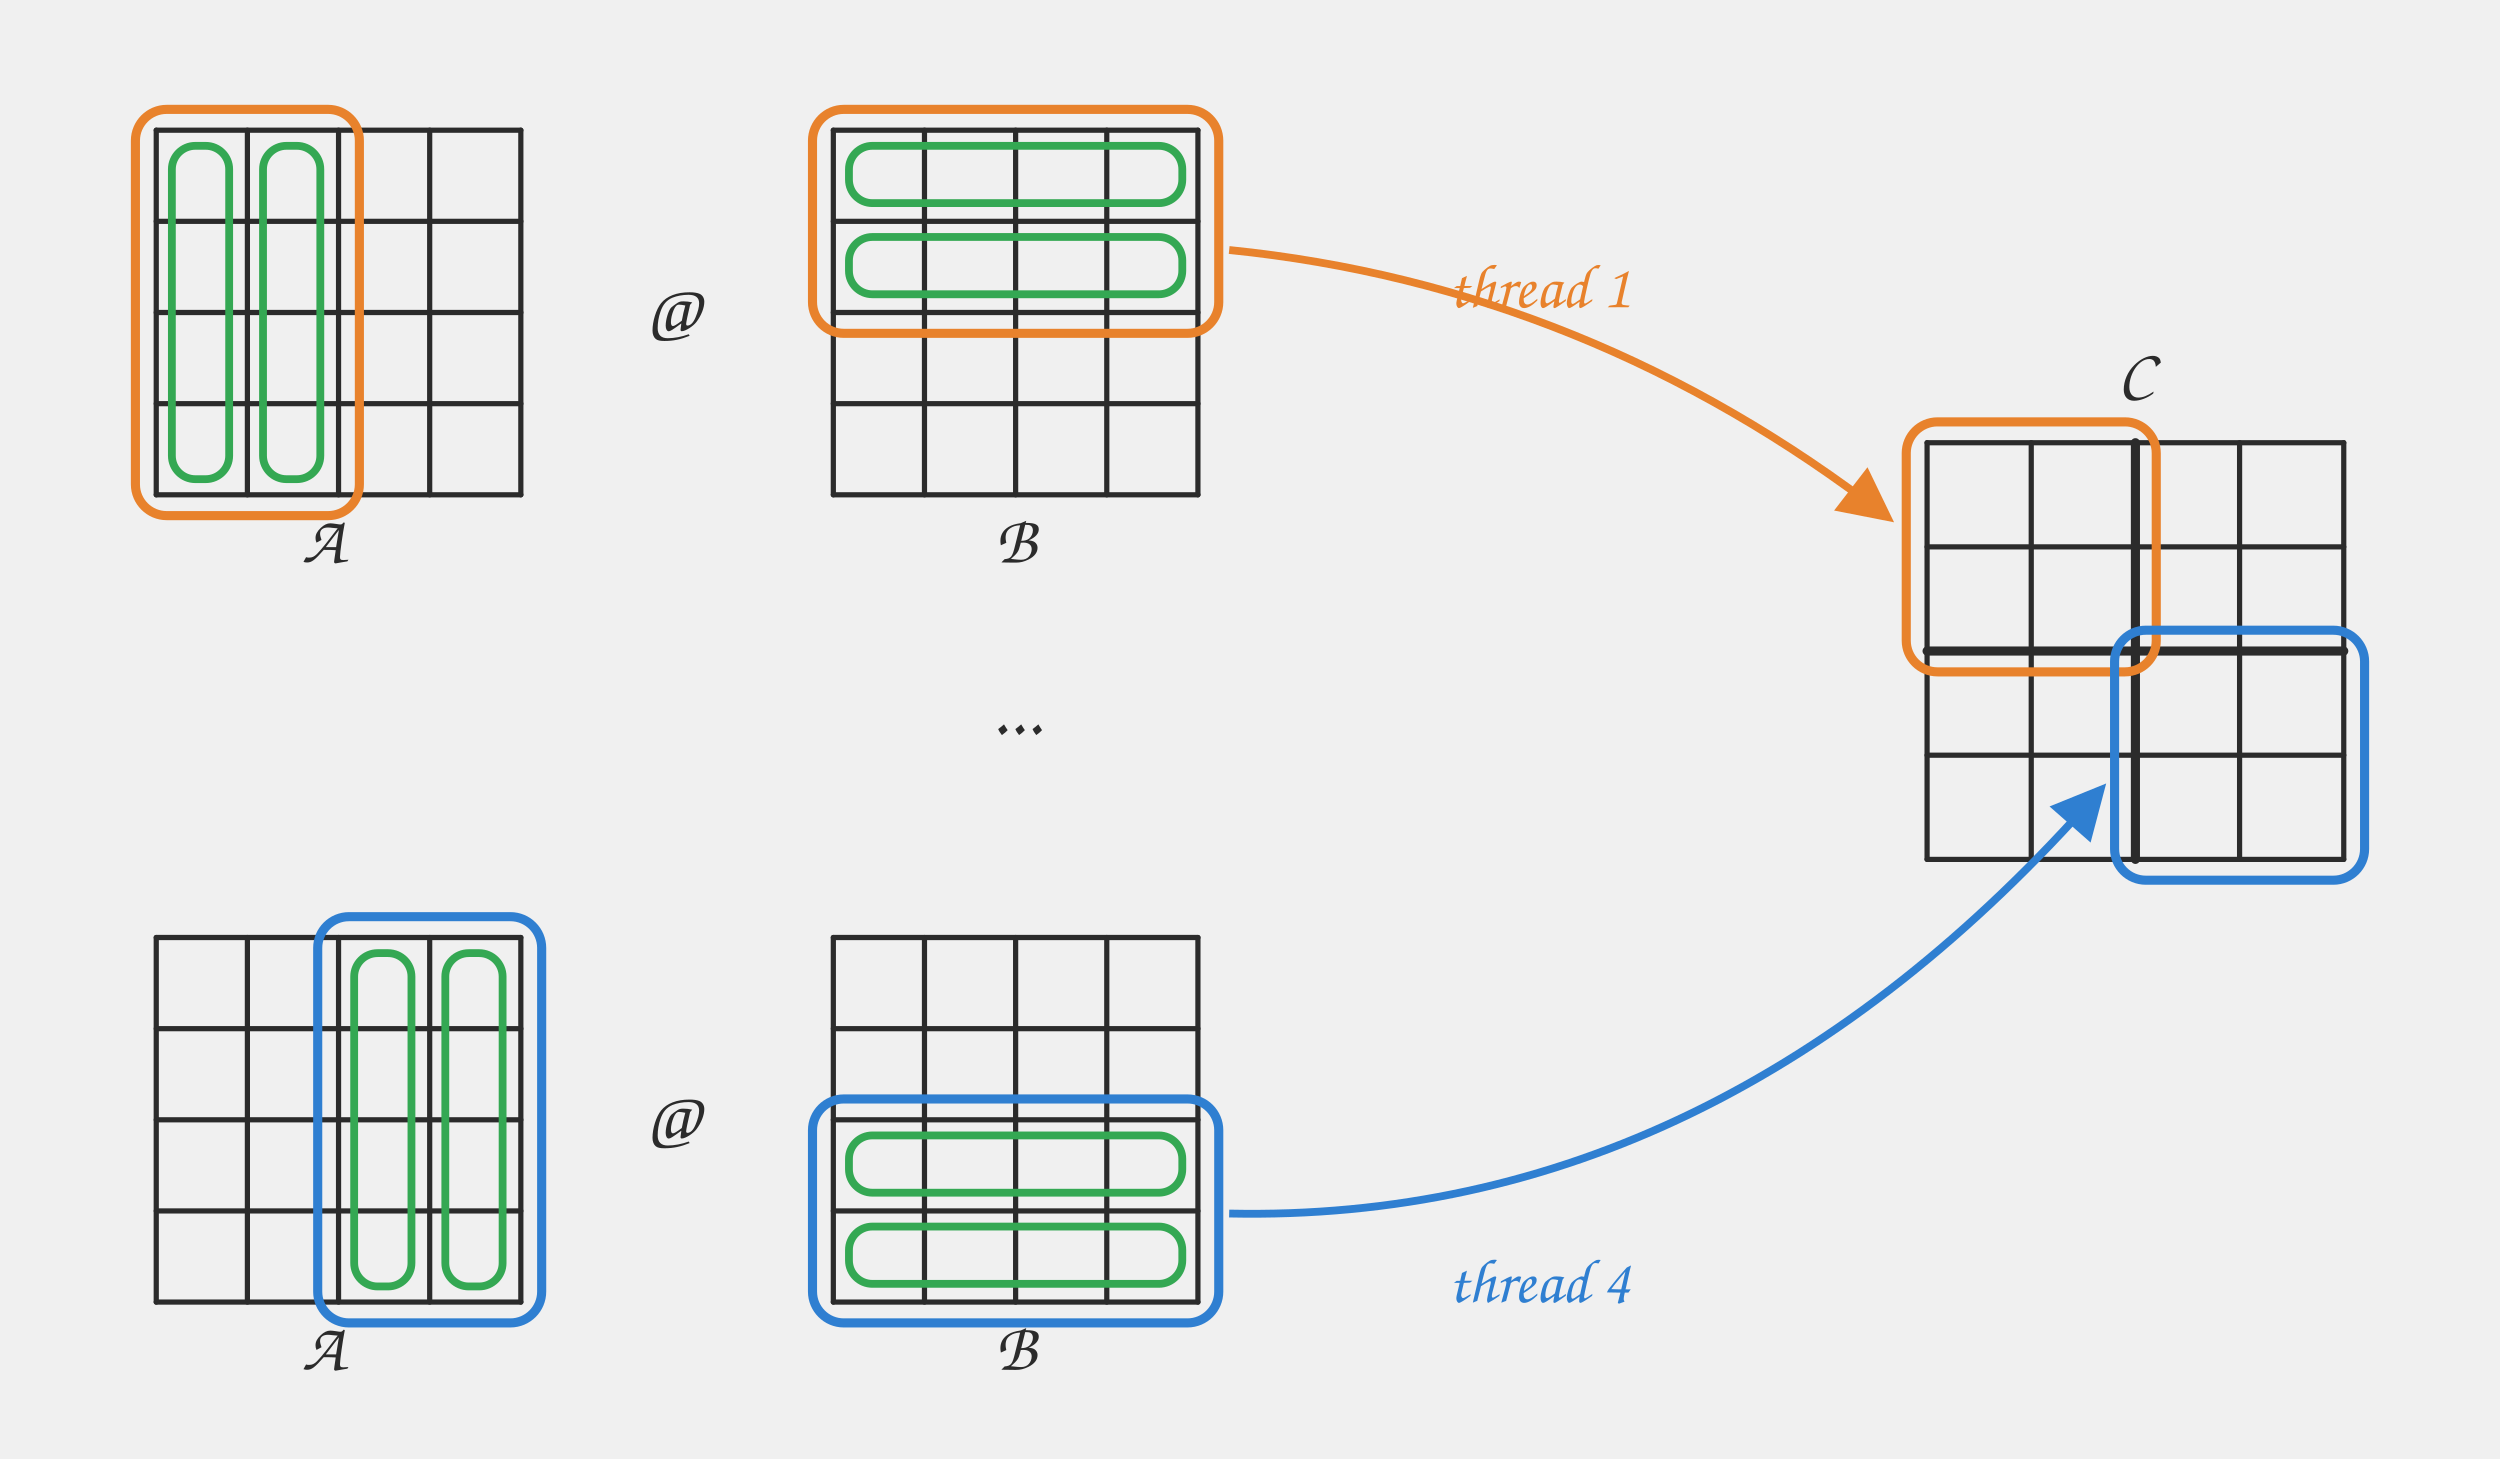
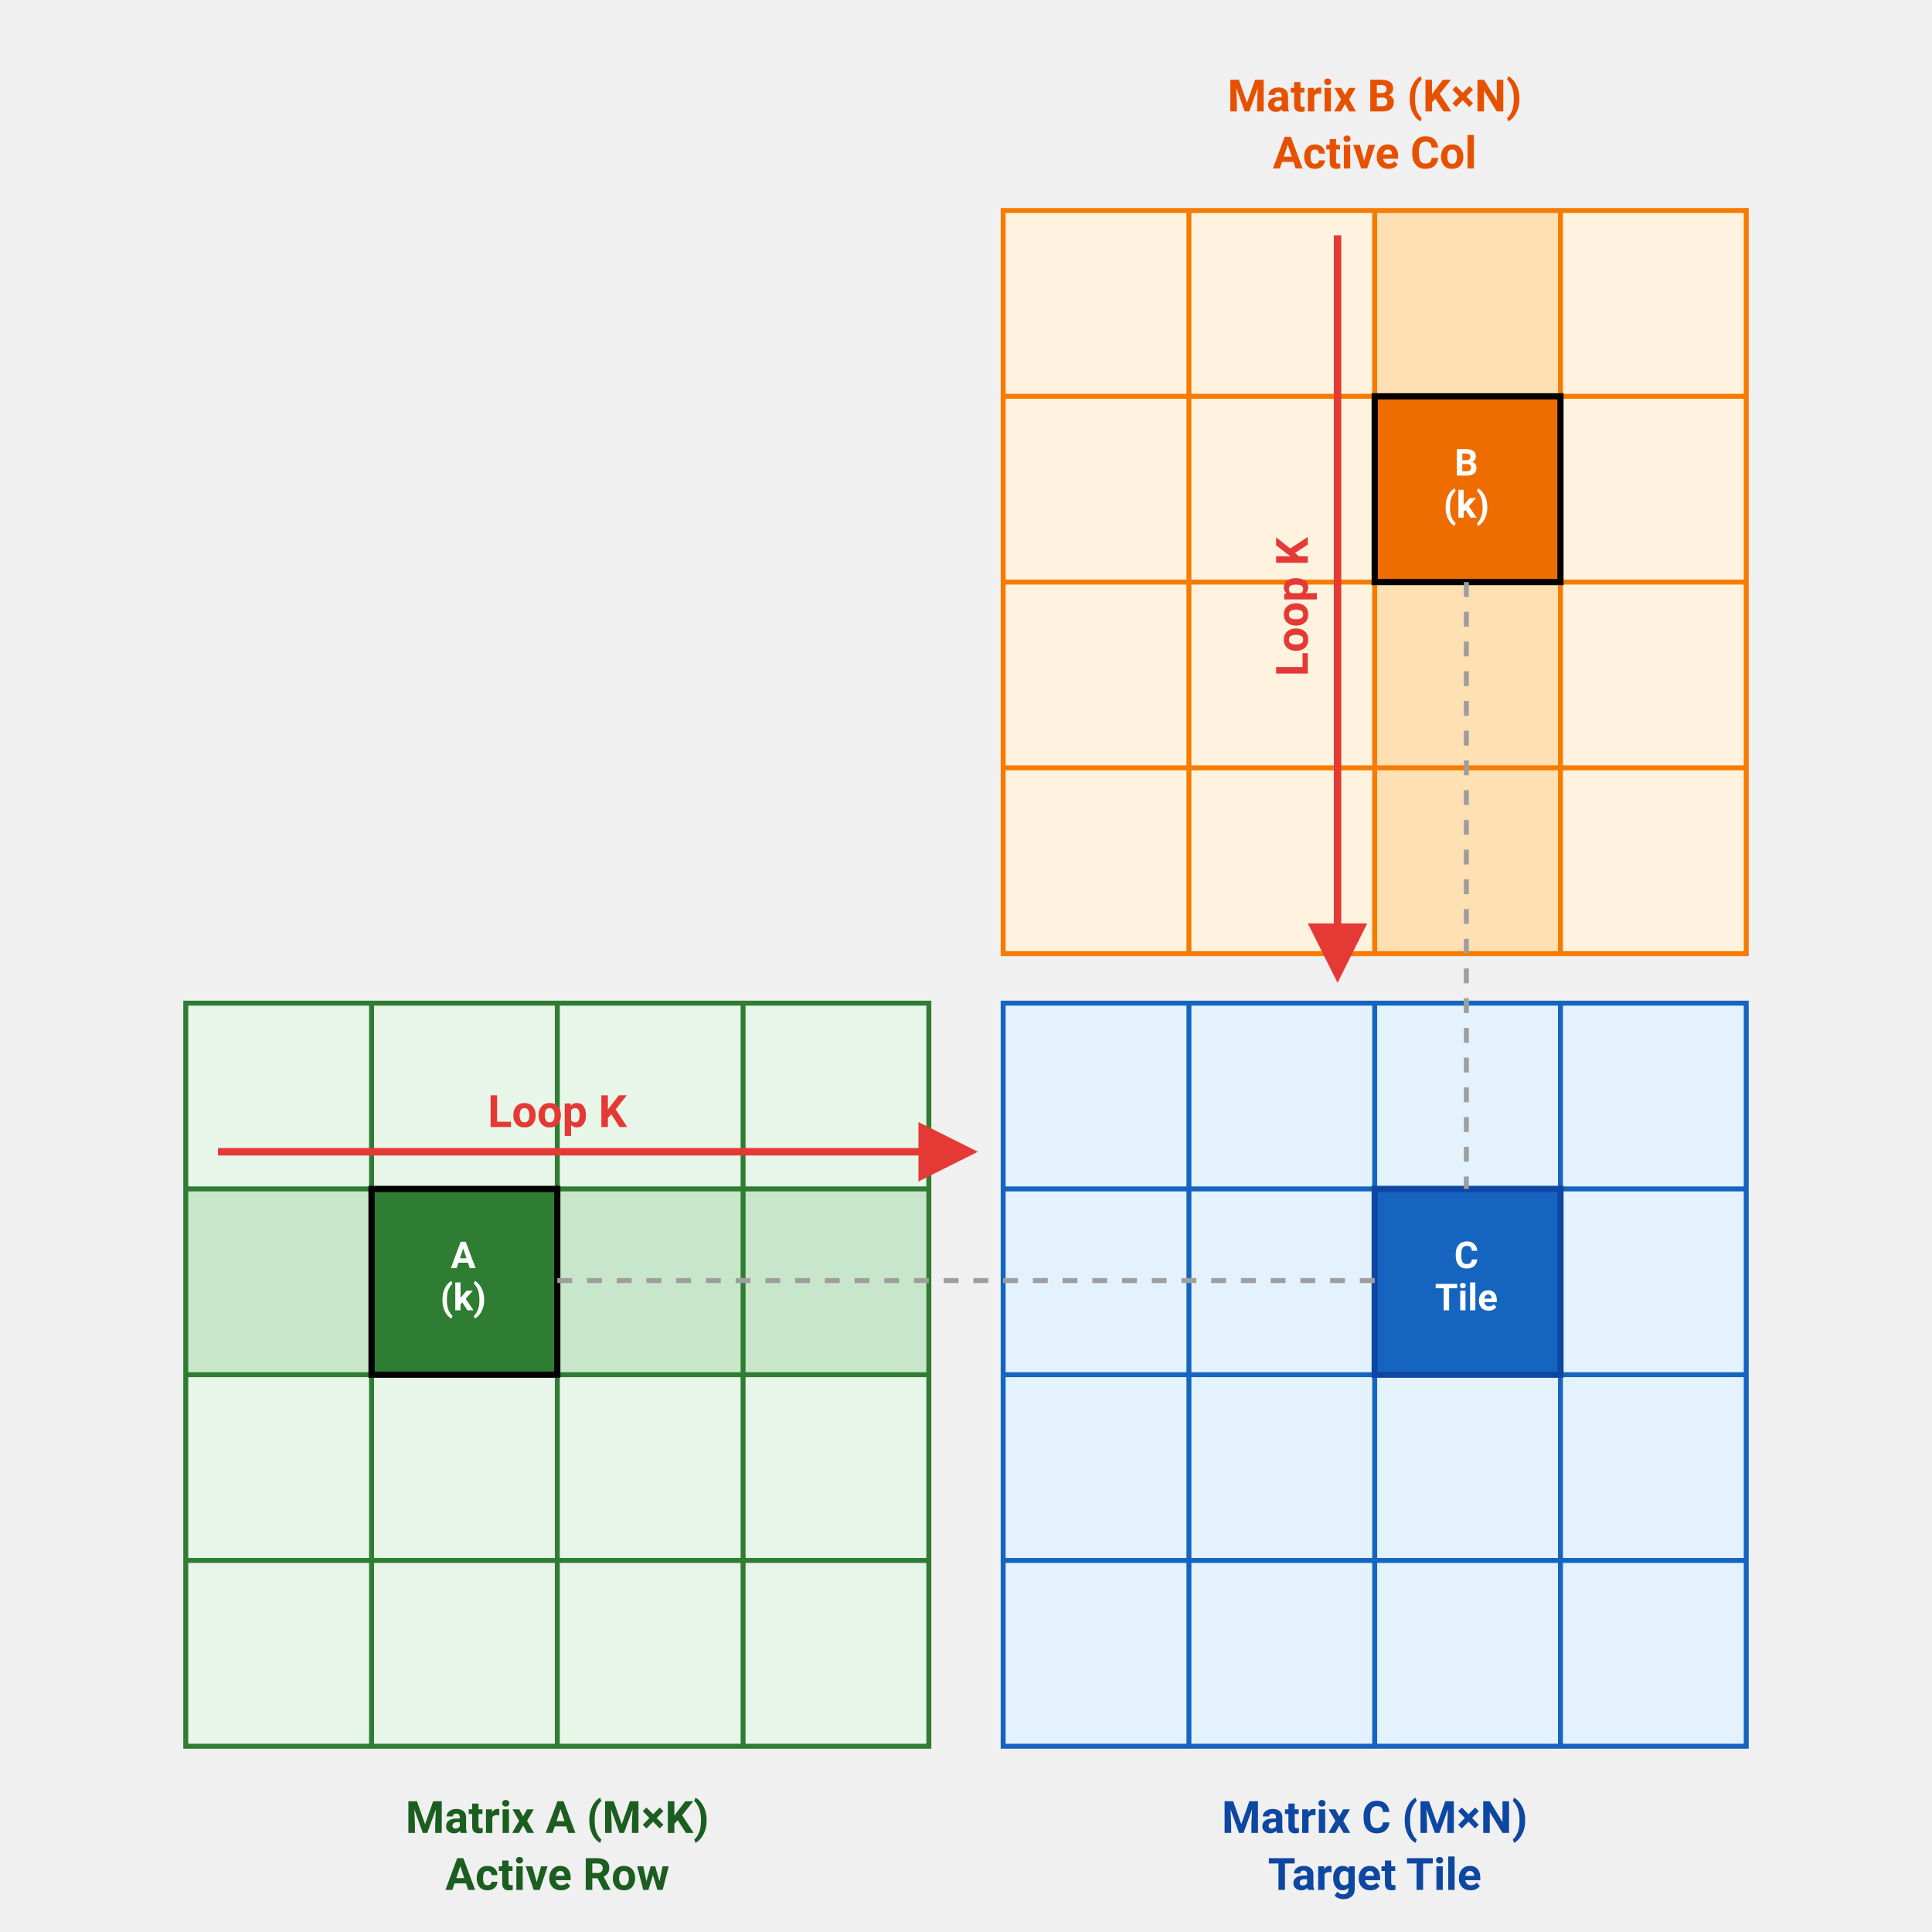
- <svg xmlns="http://www.w3.org/2000/svg" viewBox="0 0 960 560" font-family="'Caveat','Comic Sans MS','Comic Neue',cursive">
+ <svg xmlns="http://www.w3.org/2000/svg" viewBox="0 0 780 780" font-family="ui-sans-serif, system-ui, -apple-system, 'Segoe UI', Roboto, sans-serif">
  <defs>
-     <marker id="arrowOrange" viewBox="0 0 10 10" refX="8" refY="5" markerWidth="7" markerHeight="7" orient="auto-start-reverse">
-       <path d="M0 0 L10 5 L0 10 z" fill="#e8822c" />
-     </marker>
-     <marker id="arrowBlue" viewBox="0 0 10 10" refX="8" refY="5" markerWidth="7" markerHeight="7" orient="auto-start-reverse">
-       <path d="M0 0 L10 5 L0 10 z" fill="#2f7fd1" />
+     <marker id="redArrow" viewBox="0 0 10 10" refX="8" refY="5" markerWidth="8" markerHeight="8" orient="auto-start-reverse">
+       <path d="M0 0 L10 5 L0 10 z" fill="#e53935" />
    </marker>
  </defs>
  <style>
-     .grid   { stroke:#2b2b2b; stroke-width:2; stroke-linecap:round; }
-     .gridT  { stroke:#2b2b2b; stroke-width:3.5; stroke-linecap:round; }
-     .green  { fill:none; stroke:#34a853; stroke-width:3; }
-     .orange { fill:none; stroke:#e8822c; stroke-width:3.5; }
-     .blue   { fill:none; stroke:#2f7fd1; stroke-width:3.5; }
-     .lbl    { font-size:26px; fill:#2b2b2b; }
-     .op     { font-size:30px; fill:#2b2b2b; }
-     .tO     { font-size:24px; fill:#e8822c; }
-     .tB     { font-size:24px; fill:#2f7fd1; }
+     .gA   { stroke:#2e7d32; stroke-width:2; }
+     .gB   { stroke:#f57c00; stroke-width:2; }
+     .gC   { stroke:#1565c0; stroke-width:2; }
+     .fA   { fill:#e8f5e9; }
+     .fB   { fill:#fff3e0; }
+     .fC   { fill:#e3f2fd; }
+     .actA { fill:#c8e6c9; }
+     .actB { fill:#ffe0b2; }
+     .cellA{ fill:#2e7d32; stroke:#000; stroke-width:2.5; }
+     .cellB{ fill:#ef6c00; stroke:#000; stroke-width:2.5; }
+     .cellC{ fill:#1565c0; stroke:#0d47a1; stroke-width:2.5; }
+     .ct   { fill:#fff; font-size:15px; font-weight:700; text-anchor:middle; }
+     .loop { fill:#e53935; font-size:18px; font-weight:700; }
+     .tA   { fill:#1b5e20; font-size:18px; font-weight:700; text-anchor:middle; }
+     .tB   { fill:#e65100; font-size:18px; font-weight:700; text-anchor:middle; }
+     .tC   { fill:#0d47a1; font-size:18px; font-weight:700; text-anchor:middle; }
+     .dash { stroke:#9e9e9e; stroke-width:2; stroke-dasharray:6 6; fill:none; }
  </style>
-   <g class="grid">
-     <line x1="60" y1="50" x2="60" y2="190" />
-     <line x1="95" y1="50" x2="95" y2="190" />
-     <line x1="130" y1="50" x2="130" y2="190" />
-     <line x1="165" y1="50" x2="165" y2="190" />
-     <line x1="200" y1="50" x2="200" y2="190" />
-     <line x1="60" y1="50" x2="200" y2="50" />
-     <line x1="60" y1="85" x2="200" y2="85" />
-     <line x1="60" y1="120" x2="200" y2="120" />
-     <line x1="60" y1="155" x2="200" y2="155" />
-     <line x1="60" y1="190" x2="200" y2="190" />
+   <rect class="fB" x="405" y="85" width="300" height="300" />
+   <rect class="actB" x="555" y="85" width="75" height="300" />
+   <g class="gB" fill="none">
+     <rect x="405" y="85" width="300" height="300" />
+     <line x1="480" y1="85" x2="480" y2="385" />
+     <line x1="555" y1="85" x2="555" y2="385" />
+     <line x1="630" y1="85" x2="630" y2="385" />
+     <line x1="405" y1="160" x2="705" y2="160" />
+     <line x1="405" y1="235" x2="705" y2="235" />
+     <line x1="405" y1="310" x2="705" y2="310" />
  </g>
-   <rect class="orange" x="52" y="42" width="86" height="156" rx="12" />
-   <rect class="green" x="66" y="56" width="22" height="128" rx="9" />
-   <rect class="green" x="101" y="56" width="22" height="128" rx="9" />
-   <text class="lbl" x="124" y="216" text-anchor="middle">A</text>
-   <text class="op" x="258" y="130" text-anchor="middle">@</text>
-   <g class="grid">
-     <line x1="320" y1="50" x2="320" y2="190" />
-     <line x1="355" y1="50" x2="355" y2="190" />
-     <line x1="390" y1="50" x2="390" y2="190" />
-     <line x1="425" y1="50" x2="425" y2="190" />
-     <line x1="460" y1="50" x2="460" y2="190" />
-     <line x1="320" y1="50" x2="460" y2="50" />
-     <line x1="320" y1="85" x2="460" y2="85" />
-     <line x1="320" y1="120" x2="460" y2="120" />
-     <line x1="320" y1="155" x2="460" y2="155" />
-     <line x1="320" y1="190" x2="460" y2="190" />
+   <rect class="cellB" x="555" y="160" width="75" height="75" />
+   <text class="ct" x="592" y="192">B</text>
+   <text class="ct" x="592" y="209">(k)</text>
+   <line x1="540" y1="95" x2="540" y2="392" stroke="#e53935" stroke-width="3" marker-end="url(#redArrow)" />
+   <text class="loop" x="528" y="245" transform="rotate(-90 528 245)" text-anchor="middle">Loop K</text>
+   <text class="tB" x="555" y="45">Matrix B (K×N)</text>
+   <text class="tB" x="555" y="68">Active Col</text>
+   <rect class="fA" x="75" y="405" width="300" height="300" />
+   <rect class="actA" x="75" y="480" width="300" height="75" />
+   <g class="gA" fill="none">
+     <rect x="75" y="405" width="300" height="300" />
+     <line x1="150" y1="405" x2="150" y2="705" />
+     <line x1="225" y1="405" x2="225" y2="705" />
+     <line x1="300" y1="405" x2="300" y2="705" />
+     <line x1="75" y1="480" x2="375" y2="480" />
+     <line x1="75" y1="555" x2="375" y2="555" />
+     <line x1="75" y1="630" x2="375" y2="630" />
  </g>
-   <rect class="orange" x="312" y="42" width="156" height="86" rx="12" />
-   <rect class="green" x="326" y="56" width="128" height="22" rx="9" />
-   <rect class="green" x="326" y="91" width="128" height="22" rx="9" />
-   <text class="lbl" x="390" y="216" text-anchor="middle">B</text>
-   <path d="M472 96 Q610 110 724 198" fill="none" stroke="#e8822c" stroke-width="3" marker-end="url(#arrowOrange)" />
-   <text class="tO" x="556" y="118">thread 1</text>
-   <text class="op" x="390" y="282" text-anchor="middle">...</text>
-   <g class="grid">
-     <line x1="740" y1="170" x2="740" y2="330" />
-     <line x1="780" y1="170" x2="780" y2="330" />
-     <line x1="860" y1="170" x2="860" y2="330" />
-     <line x1="900" y1="170" x2="900" y2="330" />
-     <line x1="740" y1="170" x2="900" y2="170" />
-     <line x1="740" y1="210" x2="900" y2="210" />
-     <line x1="740" y1="290" x2="900" y2="290" />
-     <line x1="740" y1="330" x2="900" y2="330" />
+   <rect class="cellA" x="150" y="480" width="75" height="75" />
+   <text class="ct" x="187" y="512">A</text>
+   <text class="ct" x="187" y="529">(k)</text>
+   <line x1="88" y1="465" x2="390" y2="465" stroke="#e53935" stroke-width="3" marker-end="url(#redArrow)" />
+   <text class="loop" x="225" y="455" text-anchor="middle">Loop K</text>
+   <text class="tA" x="225" y="740">Matrix A (M×K)</text>
+   <text class="tA" x="225" y="763">Active Row</text>
+   <rect class="fC" x="405" y="405" width="300" height="300" />
+   <g class="gC" fill="none">
+     <rect x="405" y="405" width="300" height="300" />
+     <line x1="480" y1="405" x2="480" y2="705" />
+     <line x1="555" y1="405" x2="555" y2="705" />
+     <line x1="630" y1="405" x2="630" y2="705" />
+     <line x1="405" y1="480" x2="705" y2="480" />
+     <line x1="405" y1="555" x2="705" y2="555" />
+     <line x1="405" y1="630" x2="705" y2="630" />
  </g>
-   <g class="gridT">
-     <line x1="820" y1="170" x2="820" y2="330" />
-     <line x1="740" y1="250" x2="900" y2="250" />
-   </g>
-   <rect class="orange" x="732" y="162" width="96" height="96" rx="12" />
-   <rect class="blue" x="812" y="242" width="96" height="96" rx="12" />
-   <text class="lbl" x="820" y="152" text-anchor="middle">C</text>
-   <g class="grid">
-     <line x1="60" y1="360" x2="60" y2="500" />
-     <line x1="95" y1="360" x2="95" y2="500" />
-     <line x1="130" y1="360" x2="130" y2="500" />
-     <line x1="165" y1="360" x2="165" y2="500" />
-     <line x1="200" y1="360" x2="200" y2="500" />
-     <line x1="60" y1="360" x2="200" y2="360" />
-     <line x1="60" y1="395" x2="200" y2="395" />
-     <line x1="60" y1="430" x2="200" y2="430" />
-     <line x1="60" y1="465" x2="200" y2="465" />
-     <line x1="60" y1="500" x2="200" y2="500" />
-   </g>
-   <rect class="blue" x="122" y="352" width="86" height="156" rx="12" />
-   <rect class="green" x="136" y="366" width="22" height="128" rx="9" />
-   <rect class="green" x="171" y="366" width="22" height="128" rx="9" />
-   <text class="lbl" x="124" y="526" text-anchor="middle">A</text>
-   <text class="op" x="258" y="440" text-anchor="middle">@</text>
-   <g class="grid">
-     <line x1="320" y1="360" x2="320" y2="500" />
-     <line x1="355" y1="360" x2="355" y2="500" />
-     <line x1="390" y1="360" x2="390" y2="500" />
-     <line x1="425" y1="360" x2="425" y2="500" />
-     <line x1="460" y1="360" x2="460" y2="500" />
-     <line x1="320" y1="360" x2="460" y2="360" />
-     <line x1="320" y1="395" x2="460" y2="395" />
-     <line x1="320" y1="430" x2="460" y2="430" />
-     <line x1="320" y1="465" x2="460" y2="465" />
-     <line x1="320" y1="500" x2="460" y2="500" />
-   </g>
-   <rect class="blue" x="312" y="422" width="156" height="86" rx="12" />
-   <rect class="green" x="326" y="436" width="128" height="22" rx="9" />
-   <rect class="green" x="326" y="471" width="128" height="22" rx="9" />
-   <text class="lbl" x="390" y="526" text-anchor="middle">B</text>
-   <path d="M472 466 Q660 470 806 304" fill="none" stroke="#2f7fd1" stroke-width="3" marker-end="url(#arrowBlue)" />
-   <text class="tB" x="556" y="500">thread 4</text>
+   <rect class="cellC" x="555" y="480" width="75" height="75" />
+   <text class="ct" x="592" y="512">C</text>
+   <text class="ct" x="592" y="529">Tile</text>
+   <text class="tC" x="555" y="740">Matrix C (M×N)</text>
+   <text class="tC" x="555" y="763">Target Tile</text>
+   <path class="dash" d="M225 517 L555 517" />
+   <path class="dash" d="M592 235 L592 480" />
</svg>
